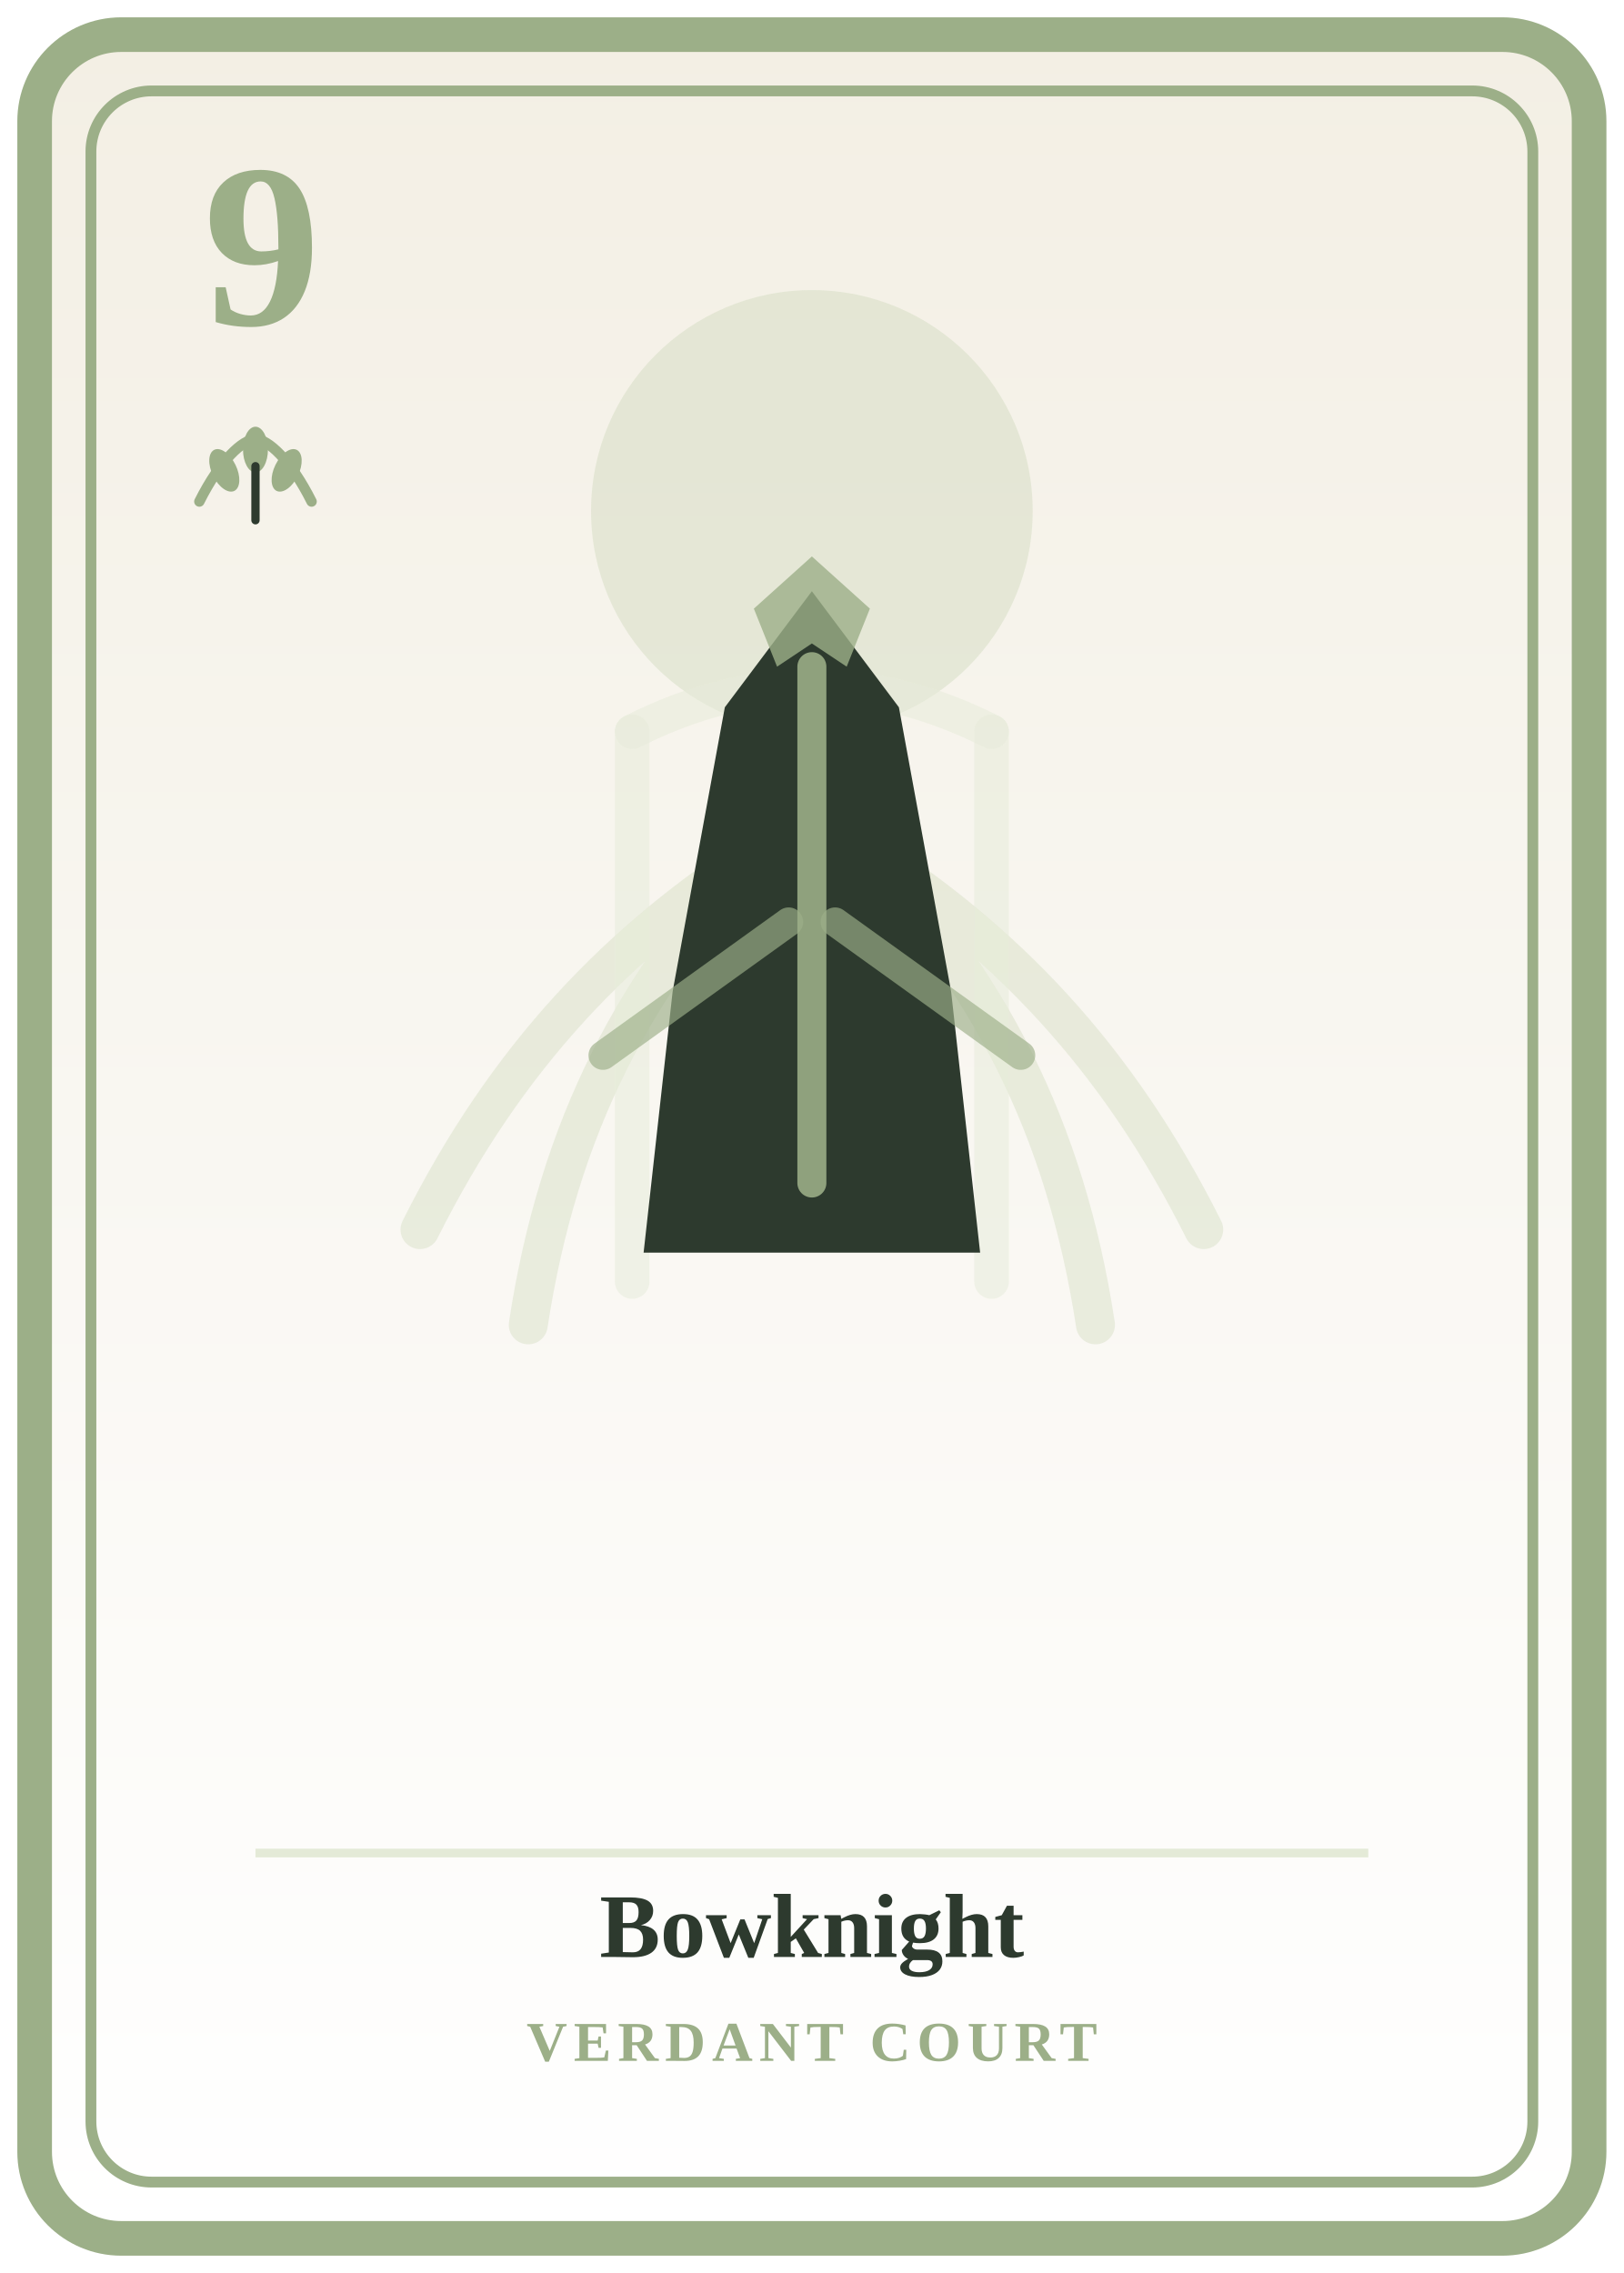
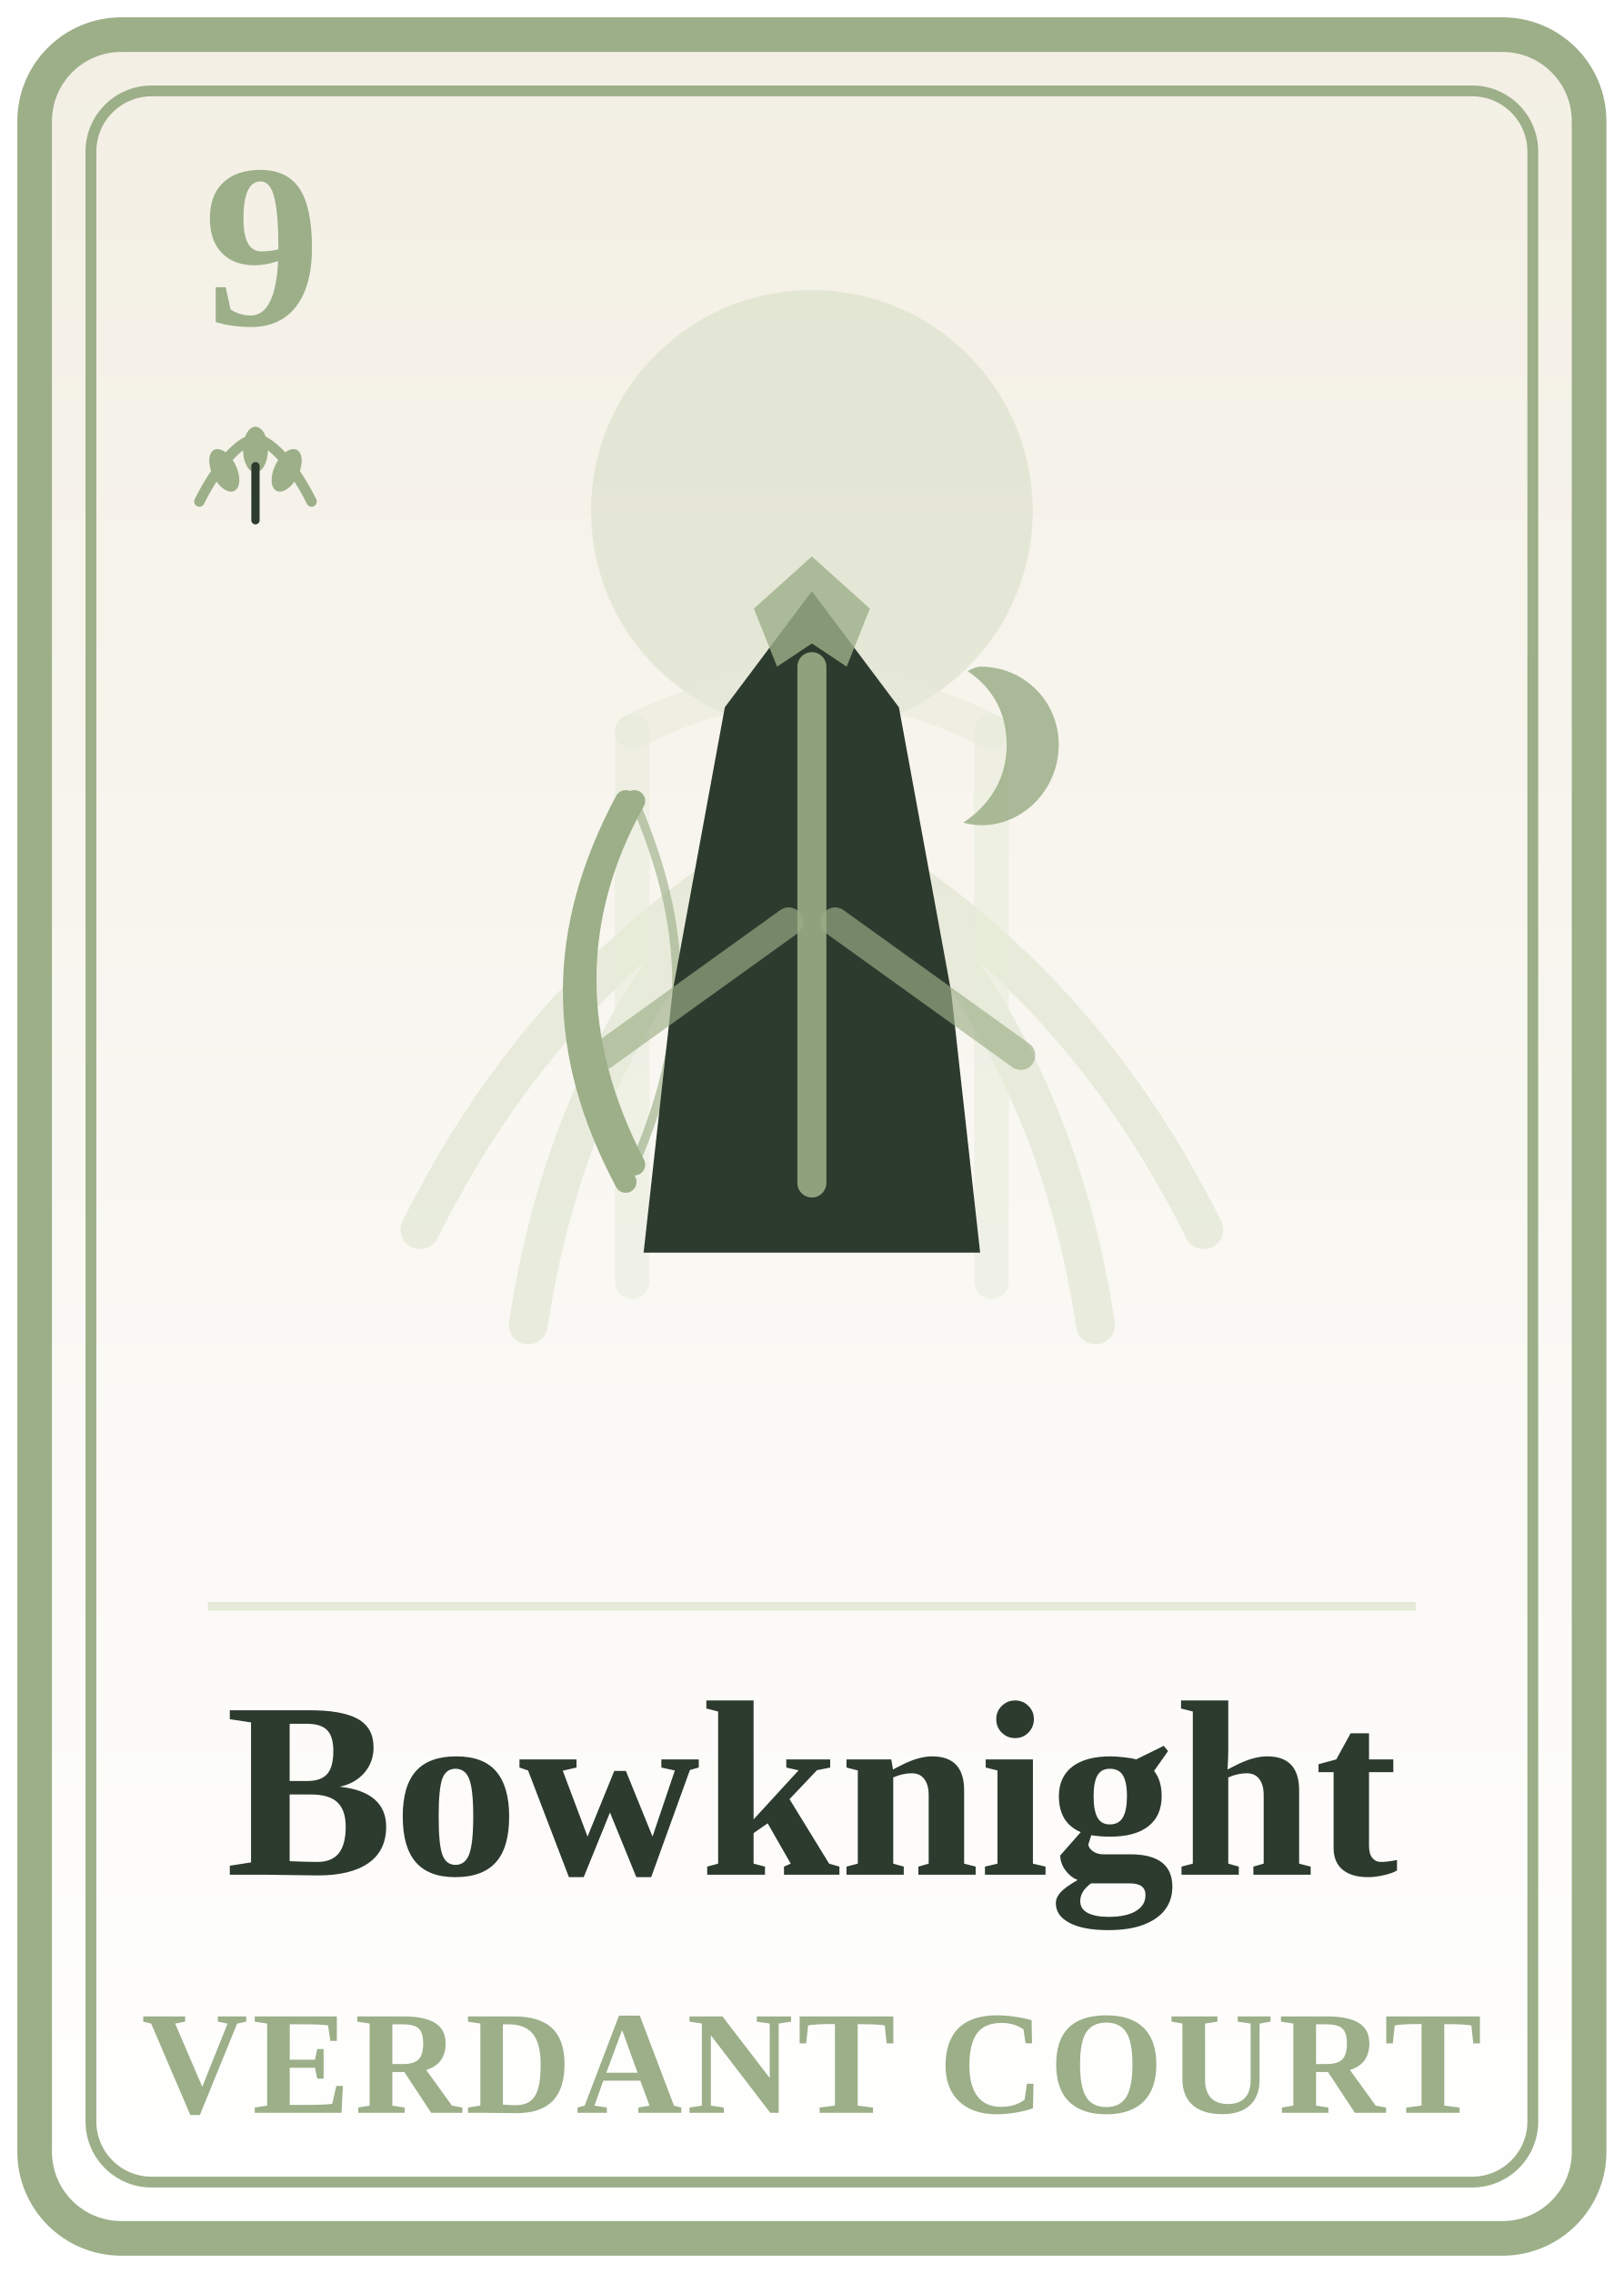
<svg xmlns="http://www.w3.org/2000/svg" viewBox="0 0 750 1050" role="img" aria-labelledby="title desc">
  <defs>
    <linearGradient id="bg-verdant_court_9" x1="0" x2="0" y1="0" y2="1">
      <stop offset="0%" stop-color="#f3efe4" />
      <stop offset="100%" stop-color="#ffffff" />
    </linearGradient>
  </defs>
  <rect x="16" y="16" width="718" height="1018" rx="40" fill="url(#bg-verdant_court_9)" stroke="#9CAF88" stroke-width="16" />
  <rect x="42" y="42" width="666" height="966" rx="28" fill="none" stroke="#9CAF88" stroke-width="5" />
  <g transform="translate(94,150)">
    <text x="0" y="0" font-size="108" font-weight="700" fill="#9CAF88">9</text>
    <g transform="translate(24,74)">
      <g transform="translate(0,0) scale(0.48)">
        <path d="M-54 16 C-34 -24, -12 -44, 0 -44 C12 -44, 34 -24, 54 16" fill="none" stroke="#9CAF88" stroke-width="10" stroke-linecap="round" />
        <ellipse cx="-30" cy="-14" rx="12" ry="22" fill="#9CAF88" transform="rotate(-26 -30 -14)" />
        <ellipse cx="0" cy="-34" rx="12" ry="22" fill="#9CAF88" />
        <ellipse cx="30" cy="-14" rx="12" ry="22" fill="#9CAF88" transform="rotate(26 30 -14)" />
        <path d="M0 -18 V34" fill="none" stroke="#2d3a2e" stroke-width="8" stroke-linecap="round" />
      </g>
    </g>
  </g>
  <g opacity="0.9">
    <circle cx="375" cy="236" r="102" fill="#cdd8ba" opacity="0.46" />
    <path d="M194 568 C234 488 286 434 352 392 C294 452 258 520 244 612" fill="none" stroke="#cdd8ba" stroke-width="18" stroke-linecap="round" opacity="0.42" />
    <path d="M556 568 C516 488 464 434 398 392 C456 452 492 520 506 612" fill="none" stroke="#cdd8ba" stroke-width="18" stroke-linecap="round" opacity="0.42" />
    <path d="M292 338 L292 592 M458 338 L458 592" fill="none" stroke="#e4ead7" stroke-width="16" stroke-linecap="round" opacity="0.52" />
    <path d="M292 338 Q375 296 458 338" fill="none" stroke="#e4ead7" stroke-width="16" stroke-linecap="round" opacity="0.52" />
  </g>
+   <g transform="translate(375,432) scale(1.0)">
+     <path d="M-82 -62 C-112 -8 -112 48 -82 106" fill="none" stroke="#9CAF88" stroke-width="10" stroke-linecap="round" />
+     <path d="M-82 -62 C-56 -2 -56 46 -82 106" fill="none" stroke="#9CAF88" stroke-width="4" stroke-linecap="round" opacity="0.65" />
+     <path d="M78 -124 C98 -124 114 -108 114 -88 C114 -64 92 -46 70 -52 C82 -60 90 -72 90 -88 C90 -102 84 -114 72 -122 C74 -123 76 -124 78 -124 Z" fill="#9CAF88" opacity="0.62" />
+   </g>
+   <g transform="translate(375,432) scale(1.0)">
+     <path d="M-86 -62 C-118 -2 -118 54 -86 114" fill="none" stroke="#9CAF88" stroke-width="10" stroke-linecap="round" />
+     <path d="M78 -124 C98 -124 114 -108 114 -88 C114 -64 92 -46 70 -52 C82 -60 90 -72 90 -88 C90 -102 84 -114 72 -122 C74 -123 76 -124 78 -124 Z" fill="#9CAF88" opacity="0.6" />
+   </g>
  <g transform="translate(375,450) scale(1.34)">
    <path d="M0 -132 L30 -92 L48 6 L58 96 L-58 96 L-48 6 L-30 -92 Z" fill="#2d3a2e" />
    <path d="M0 -144 L20 -126 L12 -106 L0 -114 L-12 -106 L-20 -126 Z" fill="#9CAF88" opacity="0.8" />
    <path d="M0 -106 V72" fill="none" stroke="#9CAF88" stroke-width="10" stroke-linecap="round" opacity="0.88" />
    <path d="M-72 28 L-8 -18 M72 28 L8 -18" fill="none" stroke="#9CAF88" stroke-width="10" stroke-linecap="round" opacity="0.66" />
  </g>
-   <line x1="118" y1="856" x2="632" y2="856" stroke="#e4ead7" stroke-width="4" />
-   <text x="375" y="904" text-anchor="middle" font-size="42" font-weight="700" fill="#2d3a2e">Bowknight</text>
-   <text x="375" y="952" text-anchor="middle" font-size="26" font-weight="700" fill="#9CAF88" letter-spacing="3">VERDANT COURT</text>
+   <line x1="96" y1="742" x2="654" y2="742" stroke="#e4ead7" stroke-width="4" />
+   <text x="375" y="866" text-anchor="middle" font-size="116" font-weight="700" fill="#2d3a2e">Bowknight</text>
+   <text x="375" y="976" text-anchor="middle" font-size="68" font-weight="700" fill="#9CAF88" letter-spacing="2">VERDANT COURT</text>
</svg>
